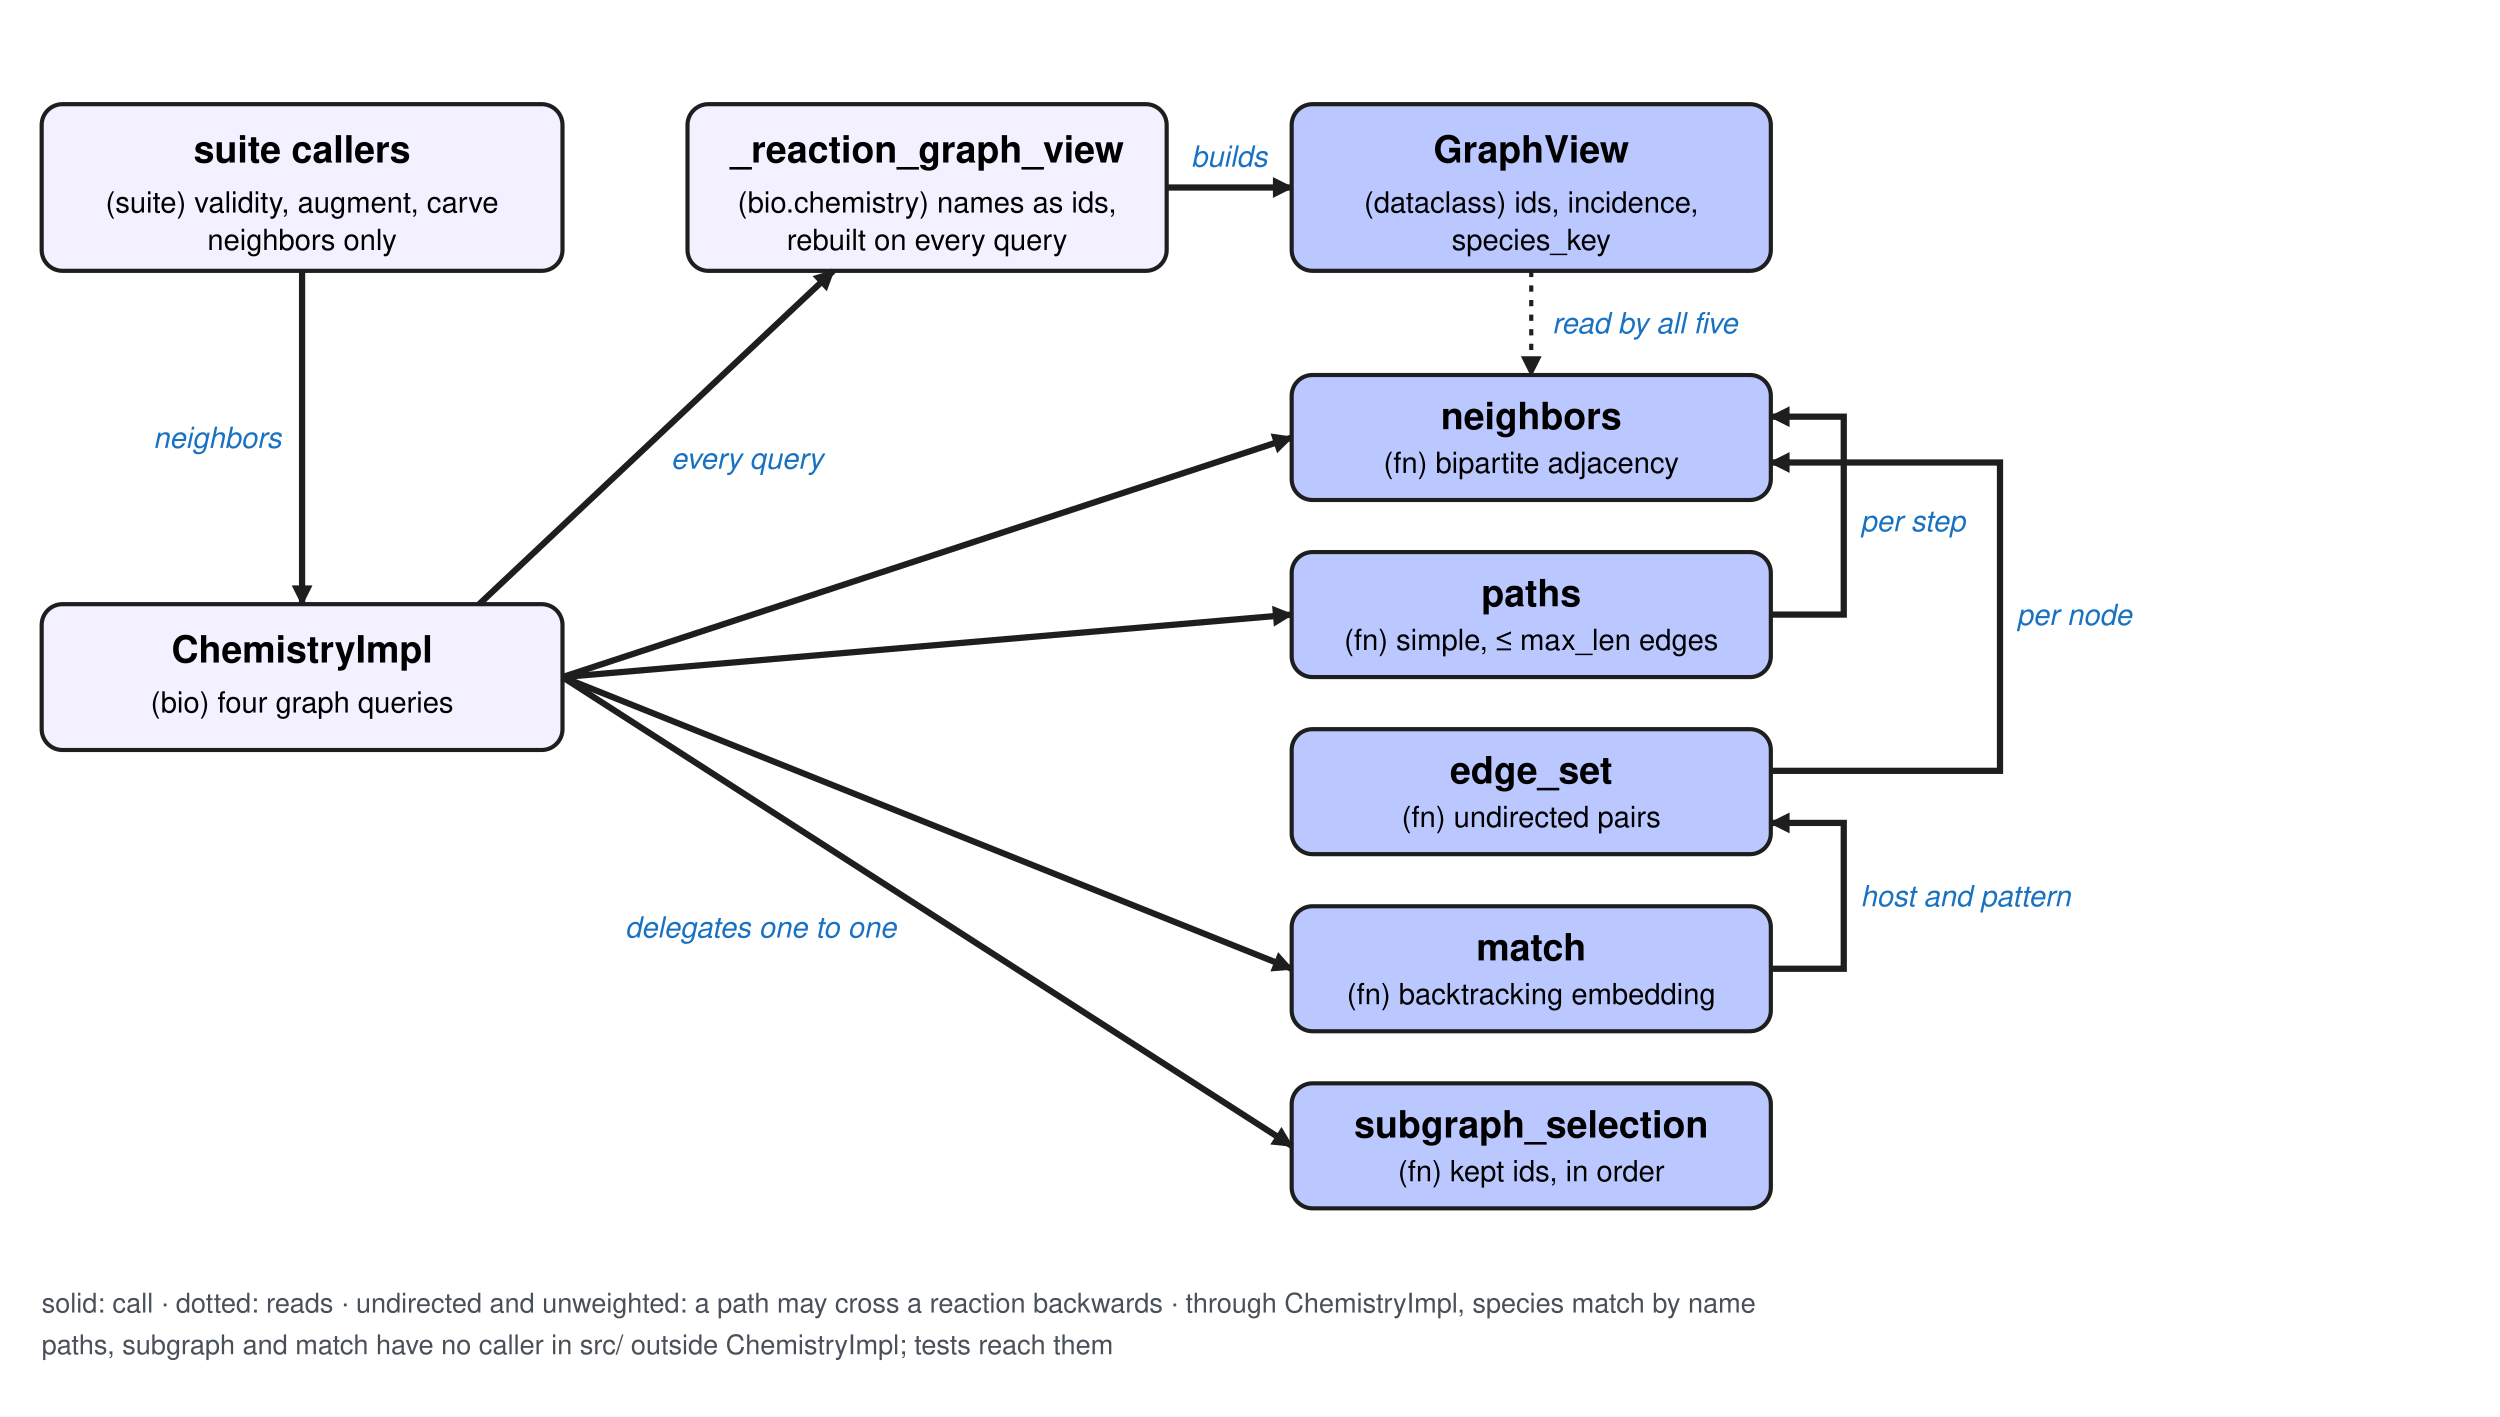
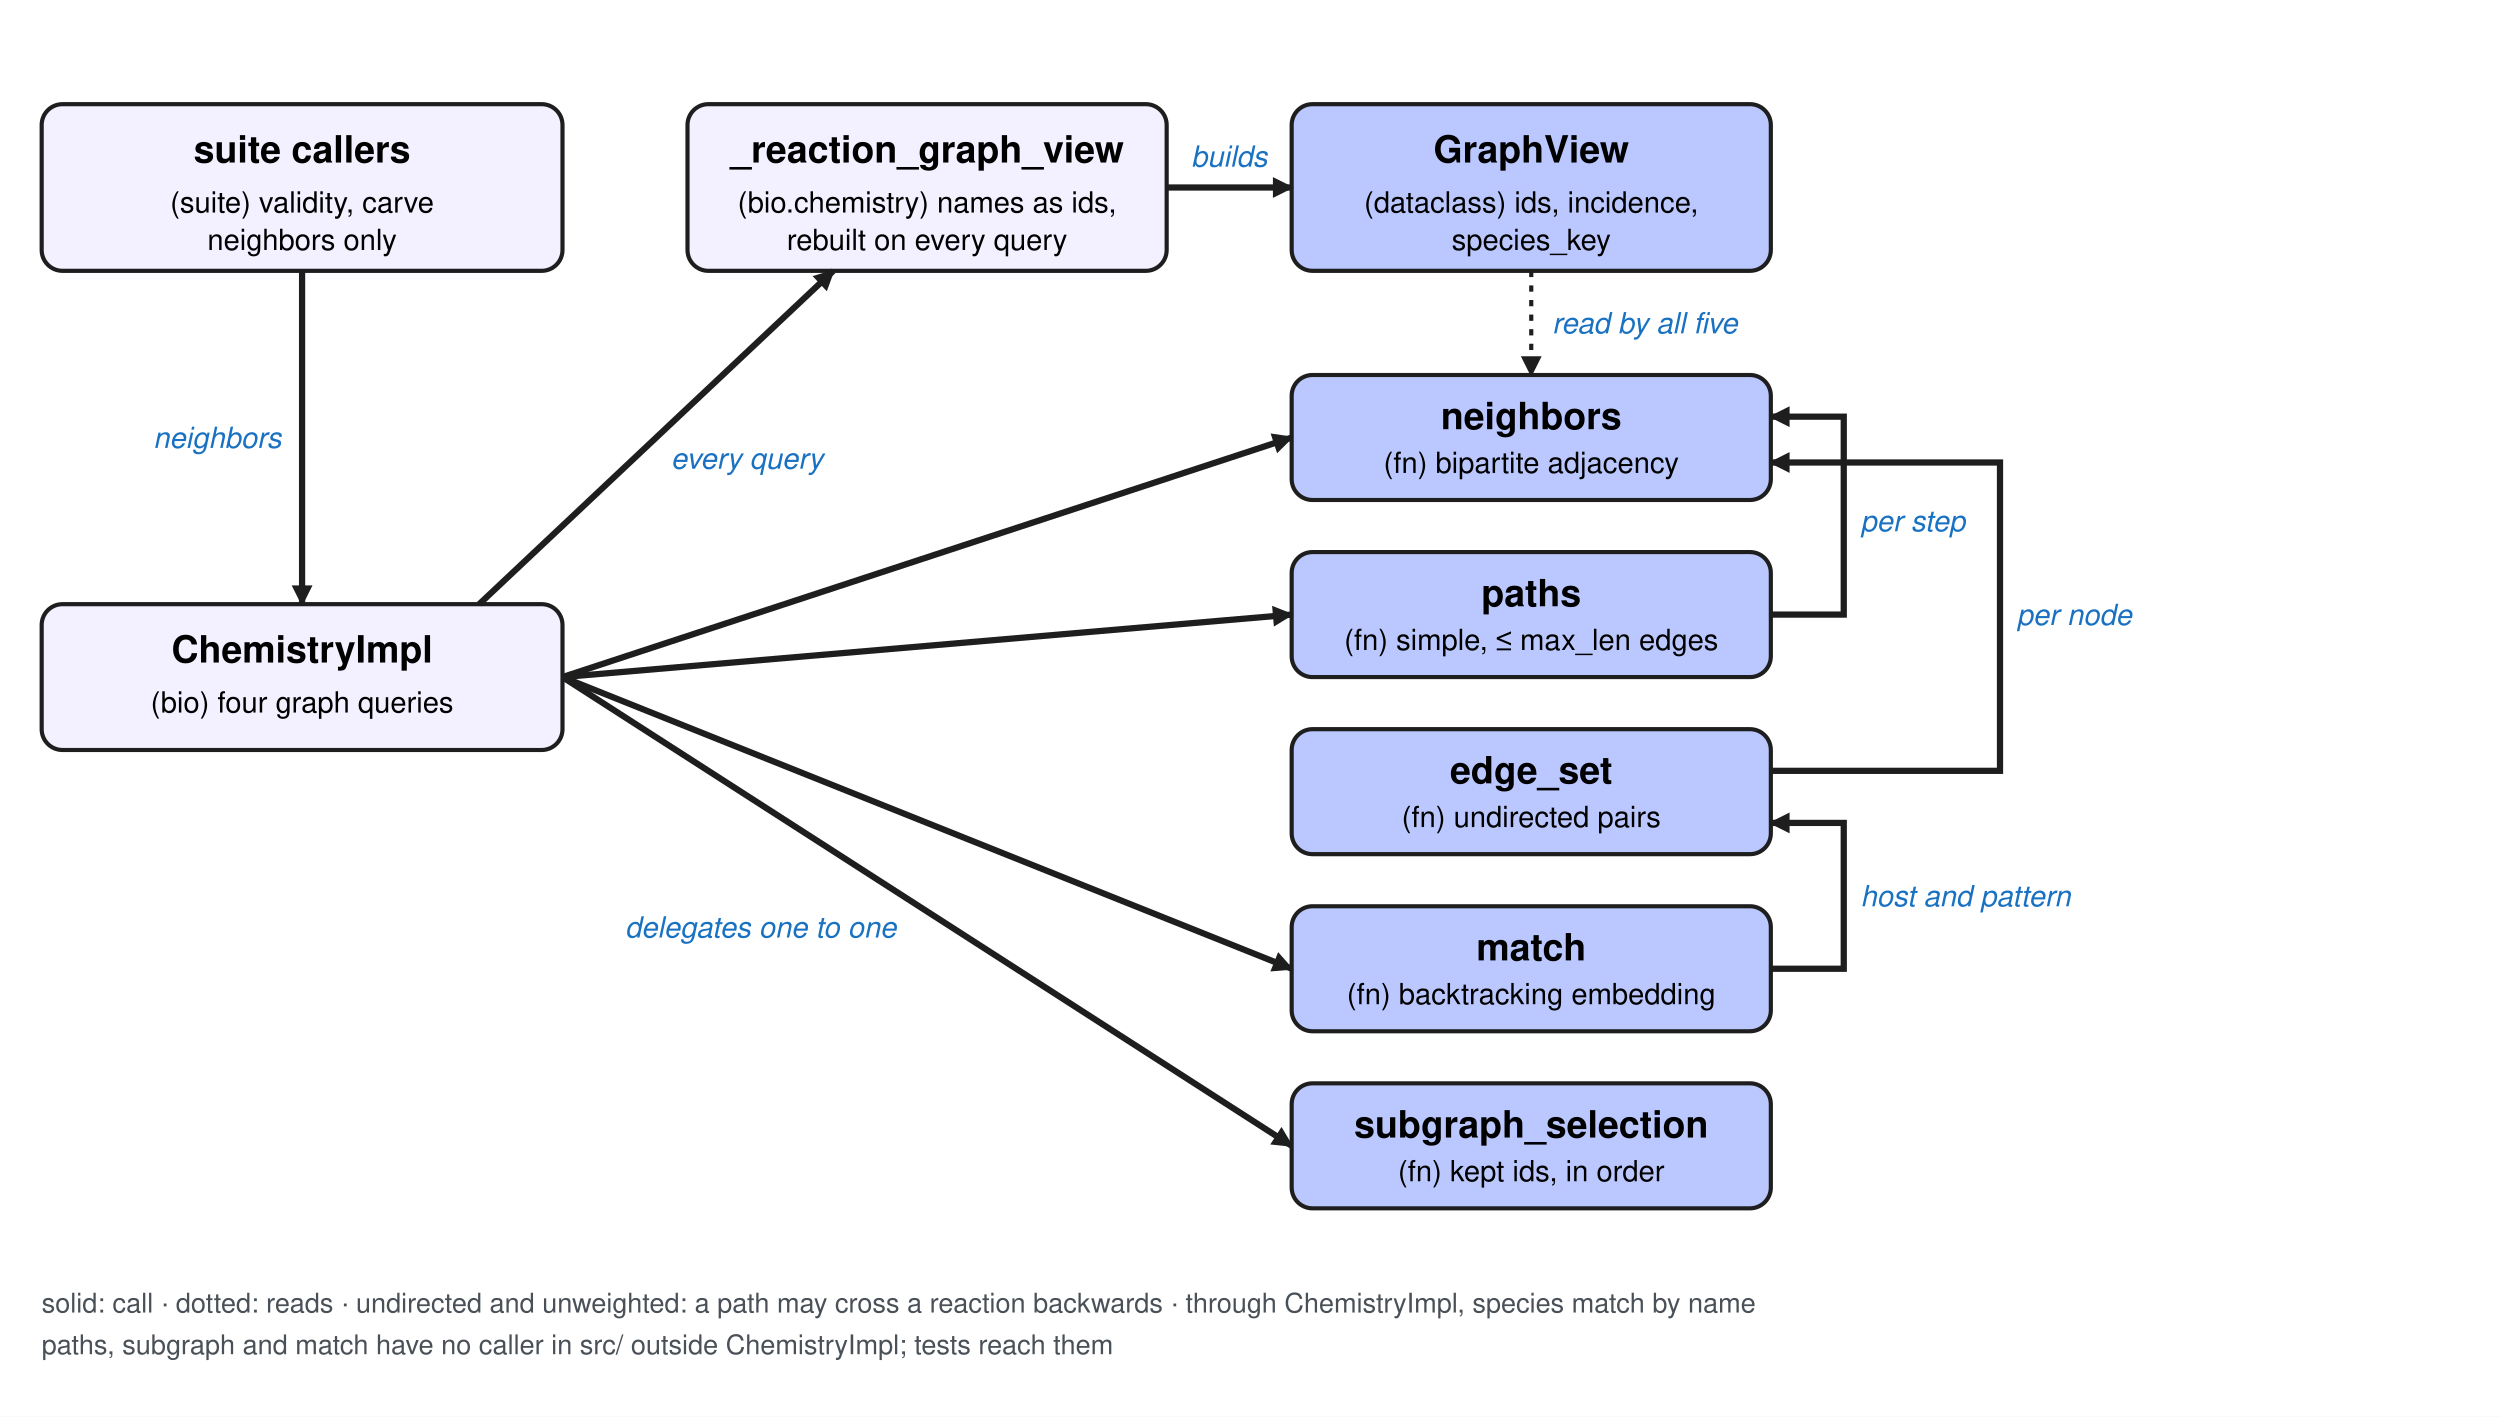
<svg xmlns="http://www.w3.org/2000/svg" width="2400" height="1360" viewBox="0 0 1200 680" font-family="Helvetica, Arial, sans-serif">
  <defs>
    <marker id="arrowhead" viewBox="0 0 10 10" refX="9" refY="5" markerUnits="userSpaceOnUse" markerWidth="10" markerHeight="10" orient="auto-start-reverse">
      <polygon id="arrowhead-shape" points="0,0 10,5 0,10" fill="#1e1e1e" />
    </marker>
  </defs>
  <rect id="bg" x="0" y="0" width="1200" height="680" fill="#ffffff" />
  <g id="n-callers">
    <rect id="n-callers-box" x="20" y="50" width="250" height="80" rx="10" fill="#f3f0ff" stroke="#1e1e1e" stroke-width="2" />
    <text id="n-callers-name" x="145" y="78" font-size="18" font-weight="600" text-anchor="middle">suite callers</text>
-     <text id="n-callers-kind" x="145" y="102" font-size="14" text-anchor="middle">(suite) validity, augment, carve</text>
+     <text id="n-callers-kind" x="145" y="102" font-size="14" text-anchor="middle">(suite) validity, carve</text>
    <text id="n-callers-kind2" x="145" y="120" font-size="14" text-anchor="middle">neighbors only</text>
  </g>
  <g id="n-chem">
    <rect id="n-chem-box" x="20" y="290" width="250" height="70" rx="10" fill="#f3f0ff" stroke="#1e1e1e" stroke-width="2" />
    <text id="n-chem-name" x="145" y="318" font-size="18" font-weight="600" text-anchor="middle">ChemistryImpl</text>
    <text id="n-chem-kind" x="145" y="342" font-size="14" text-anchor="middle">(bio) four graph queries</text>
  </g>
  <g id="n-adapt">
    <rect id="n-adapt-box" x="330" y="50" width="230" height="80" rx="10" fill="#f3f0ff" stroke="#1e1e1e" stroke-width="2" />
    <text id="n-adapt-name" x="445" y="78" font-size="18" font-weight="600" text-anchor="middle">_reaction_graph_view</text>
    <text id="n-adapt-kind" x="445" y="102" font-size="14" text-anchor="middle">(bio.chemistry) names as ids,</text>
    <text id="n-adapt-kind2" x="445" y="120" font-size="14" text-anchor="middle">rebuilt on every query</text>
  </g>
  <g id="n-view">
    <rect id="n-view-box" x="620" y="50" width="230" height="80" rx="10" fill="#bac8ff" stroke="#1e1e1e" stroke-width="2" />
    <text id="n-view-name" x="735" y="78" font-size="18" font-weight="600" text-anchor="middle">GraphView</text>
    <text id="n-view-kind" x="735" y="102" font-size="14" text-anchor="middle">(dataclass) ids, incidence,</text>
    <text id="n-view-kind2" x="735" y="120" font-size="14" text-anchor="middle">species_key</text>
  </g>
  <g id="n-nb">
    <rect id="n-nb-box" x="620" y="180" width="230" height="60" rx="10" fill="#bac8ff" stroke="#1e1e1e" stroke-width="2" />
    <text id="n-nb-name" x="735" y="206" font-size="18" font-weight="600" text-anchor="middle">neighbors</text>
    <text id="n-nb-kind" x="735" y="227" font-size="14" text-anchor="middle">(fn) bipartite adjacency</text>
  </g>
  <g id="n-paths">
    <rect id="n-paths-box" x="620" y="265" width="230" height="60" rx="10" fill="#bac8ff" stroke="#1e1e1e" stroke-width="2" />
    <text id="n-paths-name" x="735" y="291" font-size="18" font-weight="600" text-anchor="middle">paths</text>
    <text id="n-paths-kind" x="735" y="312" font-size="14" text-anchor="middle">(fn) simple, ≤ max_len edges</text>
  </g>
  <g id="n-edges">
    <rect id="n-edges-box" x="620" y="350" width="230" height="60" rx="10" fill="#bac8ff" stroke="#1e1e1e" stroke-width="2" />
    <text id="n-edges-name" x="735" y="376" font-size="18" font-weight="600" text-anchor="middle">edge_set</text>
    <text id="n-edges-kind" x="735" y="397" font-size="14" text-anchor="middle">(fn) undirected pairs</text>
  </g>
  <g id="n-match">
    <rect id="n-match-box" x="620" y="435" width="230" height="60" rx="10" fill="#bac8ff" stroke="#1e1e1e" stroke-width="2" />
    <text id="n-match-name" x="735" y="461" font-size="18" font-weight="600" text-anchor="middle">match</text>
    <text id="n-match-kind" x="735" y="482" font-size="14" text-anchor="middle">(fn) backtracking embedding</text>
  </g>
  <g id="n-sub">
    <rect id="n-sub-box" x="620" y="520" width="230" height="60" rx="10" fill="#bac8ff" stroke="#1e1e1e" stroke-width="2" />
    <text id="n-sub-name" x="735" y="546" font-size="18" font-weight="600" text-anchor="middle">subgraph_selection</text>
    <text id="n-sub-kind" x="735" y="567" font-size="14" text-anchor="middle">(fn) kept ids, in order</text>
  </g>
  <line id="e-callers-chem" x1="145" y1="130" x2="145" y2="290" stroke="#1e1e1e" stroke-width="3" marker-end="url(#arrowhead)" />
  <text id="l-callers-chem" x="135" y="215" font-size="14" fill="#1971c2" font-style="italic" text-anchor="end">neighbors</text>
  <line id="e-chem-adapt" x1="230" y1="290" x2="400" y2="130" stroke="#1e1e1e" stroke-width="3" marker-end="url(#arrowhead)" />
  <text id="l-chem-adapt" x="322" y="225" font-size="14" fill="#1971c2" font-style="italic" text-anchor="start">every query</text>
  <line id="e-adapt-view" x1="560" y1="90" x2="620" y2="90" stroke="#1e1e1e" stroke-width="3" marker-end="url(#arrowhead)" />
  <text id="l-adapt-view" x="590" y="80" font-size="14" fill="#1971c2" font-style="italic" text-anchor="middle">builds</text>
  <line id="e-view-nb" x1="735" y1="130" x2="735" y2="180" stroke="#1e1e1e" stroke-width="2" stroke-dasharray="3 4" marker-end="url(#arrowhead)" />
  <text id="l-view-nb" x="745" y="160" font-size="14" fill="#1971c2" font-style="italic" text-anchor="start">read by all five</text>
  <line id="e-chem-nb" x1="270" y1="325" x2="620" y2="210" stroke="#1e1e1e" stroke-width="3" marker-end="url(#arrowhead)" />
  <line id="e-chem-paths" x1="270" y1="325" x2="620" y2="295" stroke="#1e1e1e" stroke-width="3" marker-end="url(#arrowhead)" />
  <line id="e-chem-match" x1="270" y1="325" x2="620" y2="465" stroke="#1e1e1e" stroke-width="3" marker-end="url(#arrowhead)" />
  <line id="e-chem-sub" x1="270" y1="325" x2="620" y2="550" stroke="#1e1e1e" stroke-width="3" marker-end="url(#arrowhead)" />
  <text id="l-chem-fan" x="300" y="450" font-size="14" fill="#1971c2" font-style="italic" text-anchor="start">delegates one to one</text>
  <polyline id="e-paths-nb" points="850,295 885,295 885,200 850,200" fill="none" stroke="#1e1e1e" stroke-width="3" marker-end="url(#arrowhead)" />
  <text id="l-paths-nb" x="893" y="255" font-size="14" fill="#1971c2" font-style="italic" text-anchor="start">per step</text>
  <polyline id="e-edges-nb" points="850,370 960,370 960,222 850,222" fill="none" stroke="#1e1e1e" stroke-width="3" marker-end="url(#arrowhead)" />
  <text id="l-edges-nb" x="968" y="300" font-size="14" fill="#1971c2" font-style="italic" text-anchor="start">per node</text>
  <polyline id="e-match-edges" points="850,465 885,465 885,395 850,395" fill="none" stroke="#1e1e1e" stroke-width="3" marker-end="url(#arrowhead)" />
  <text id="l-match-edges" x="893" y="435" font-size="14" fill="#1971c2" font-style="italic" text-anchor="start">host and pattern</text>
  <text id="t-legend" x="20" y="630" font-size="13" fill="#495057" text-anchor="start" xml:space="preserve">solid: call · dotted: reads · undirected and unweighted: a path may cross a reaction backwards · through ChemistryImpl, species match by name</text>
  <text id="t-legend2" x="20" y="650" font-size="13" fill="#495057" text-anchor="start" xml:space="preserve">paths, subgraph and match have no caller in src/ outside ChemistryImpl; tests reach them</text>
</svg>
